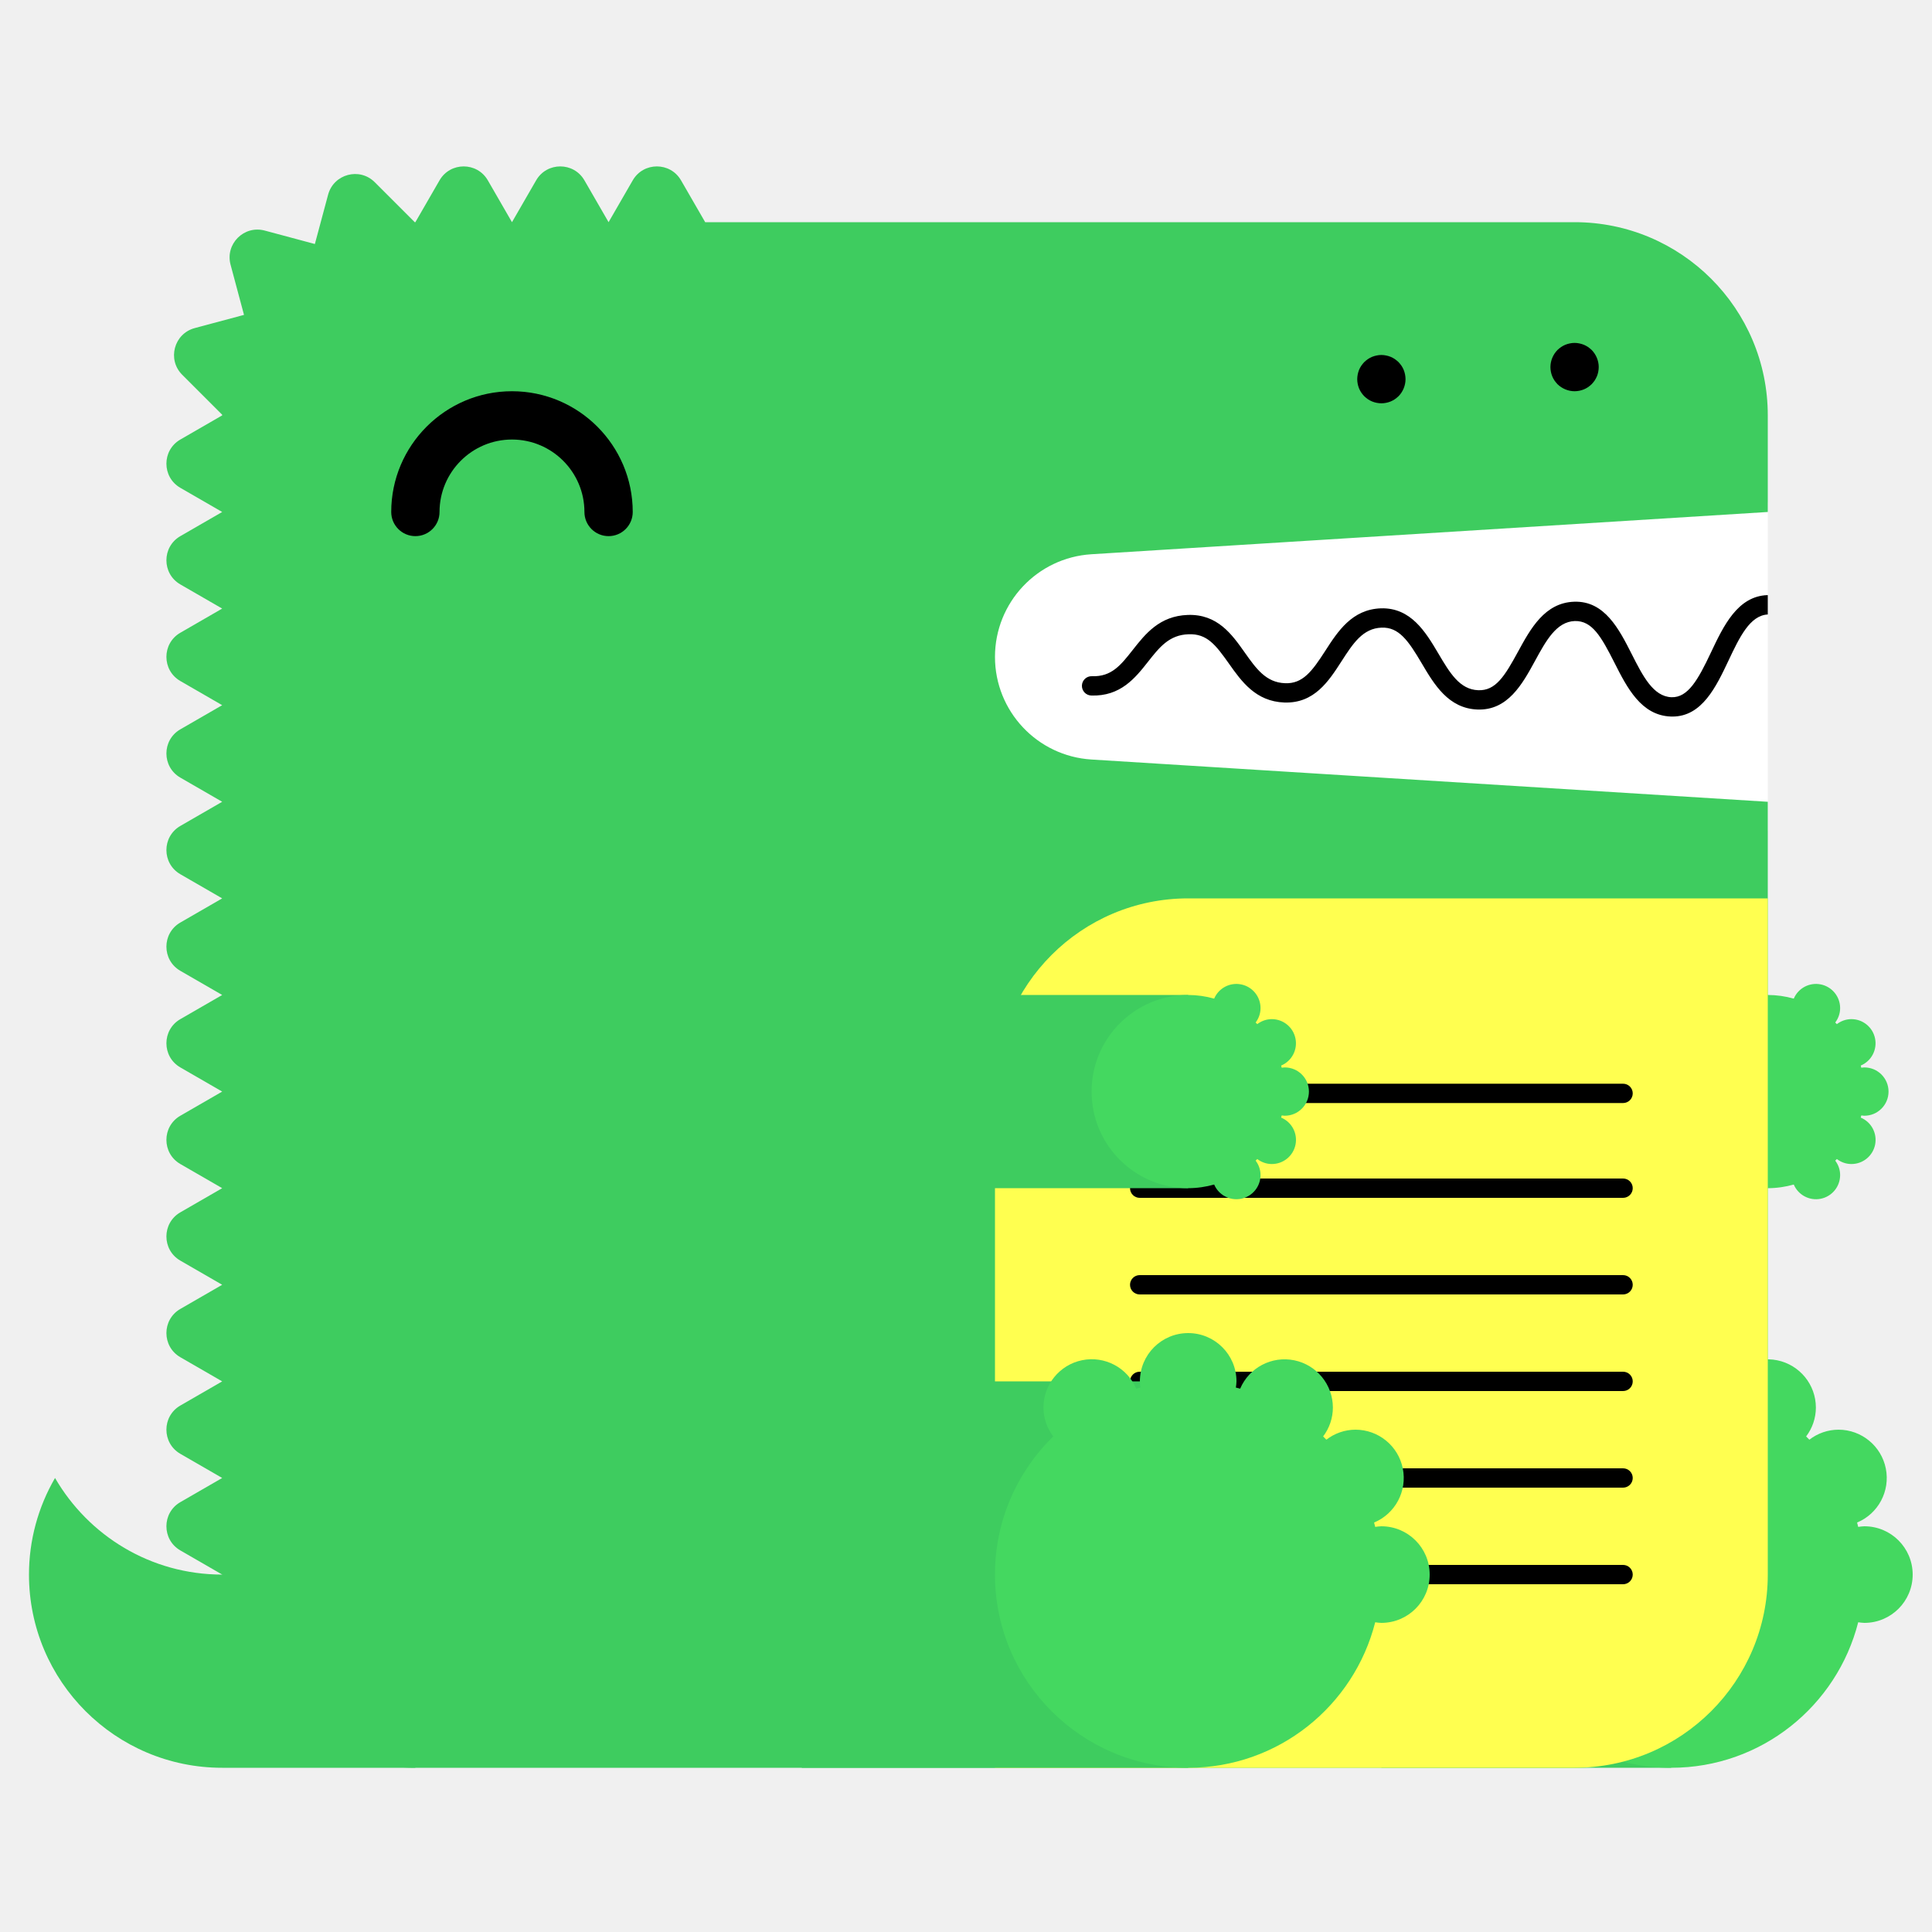
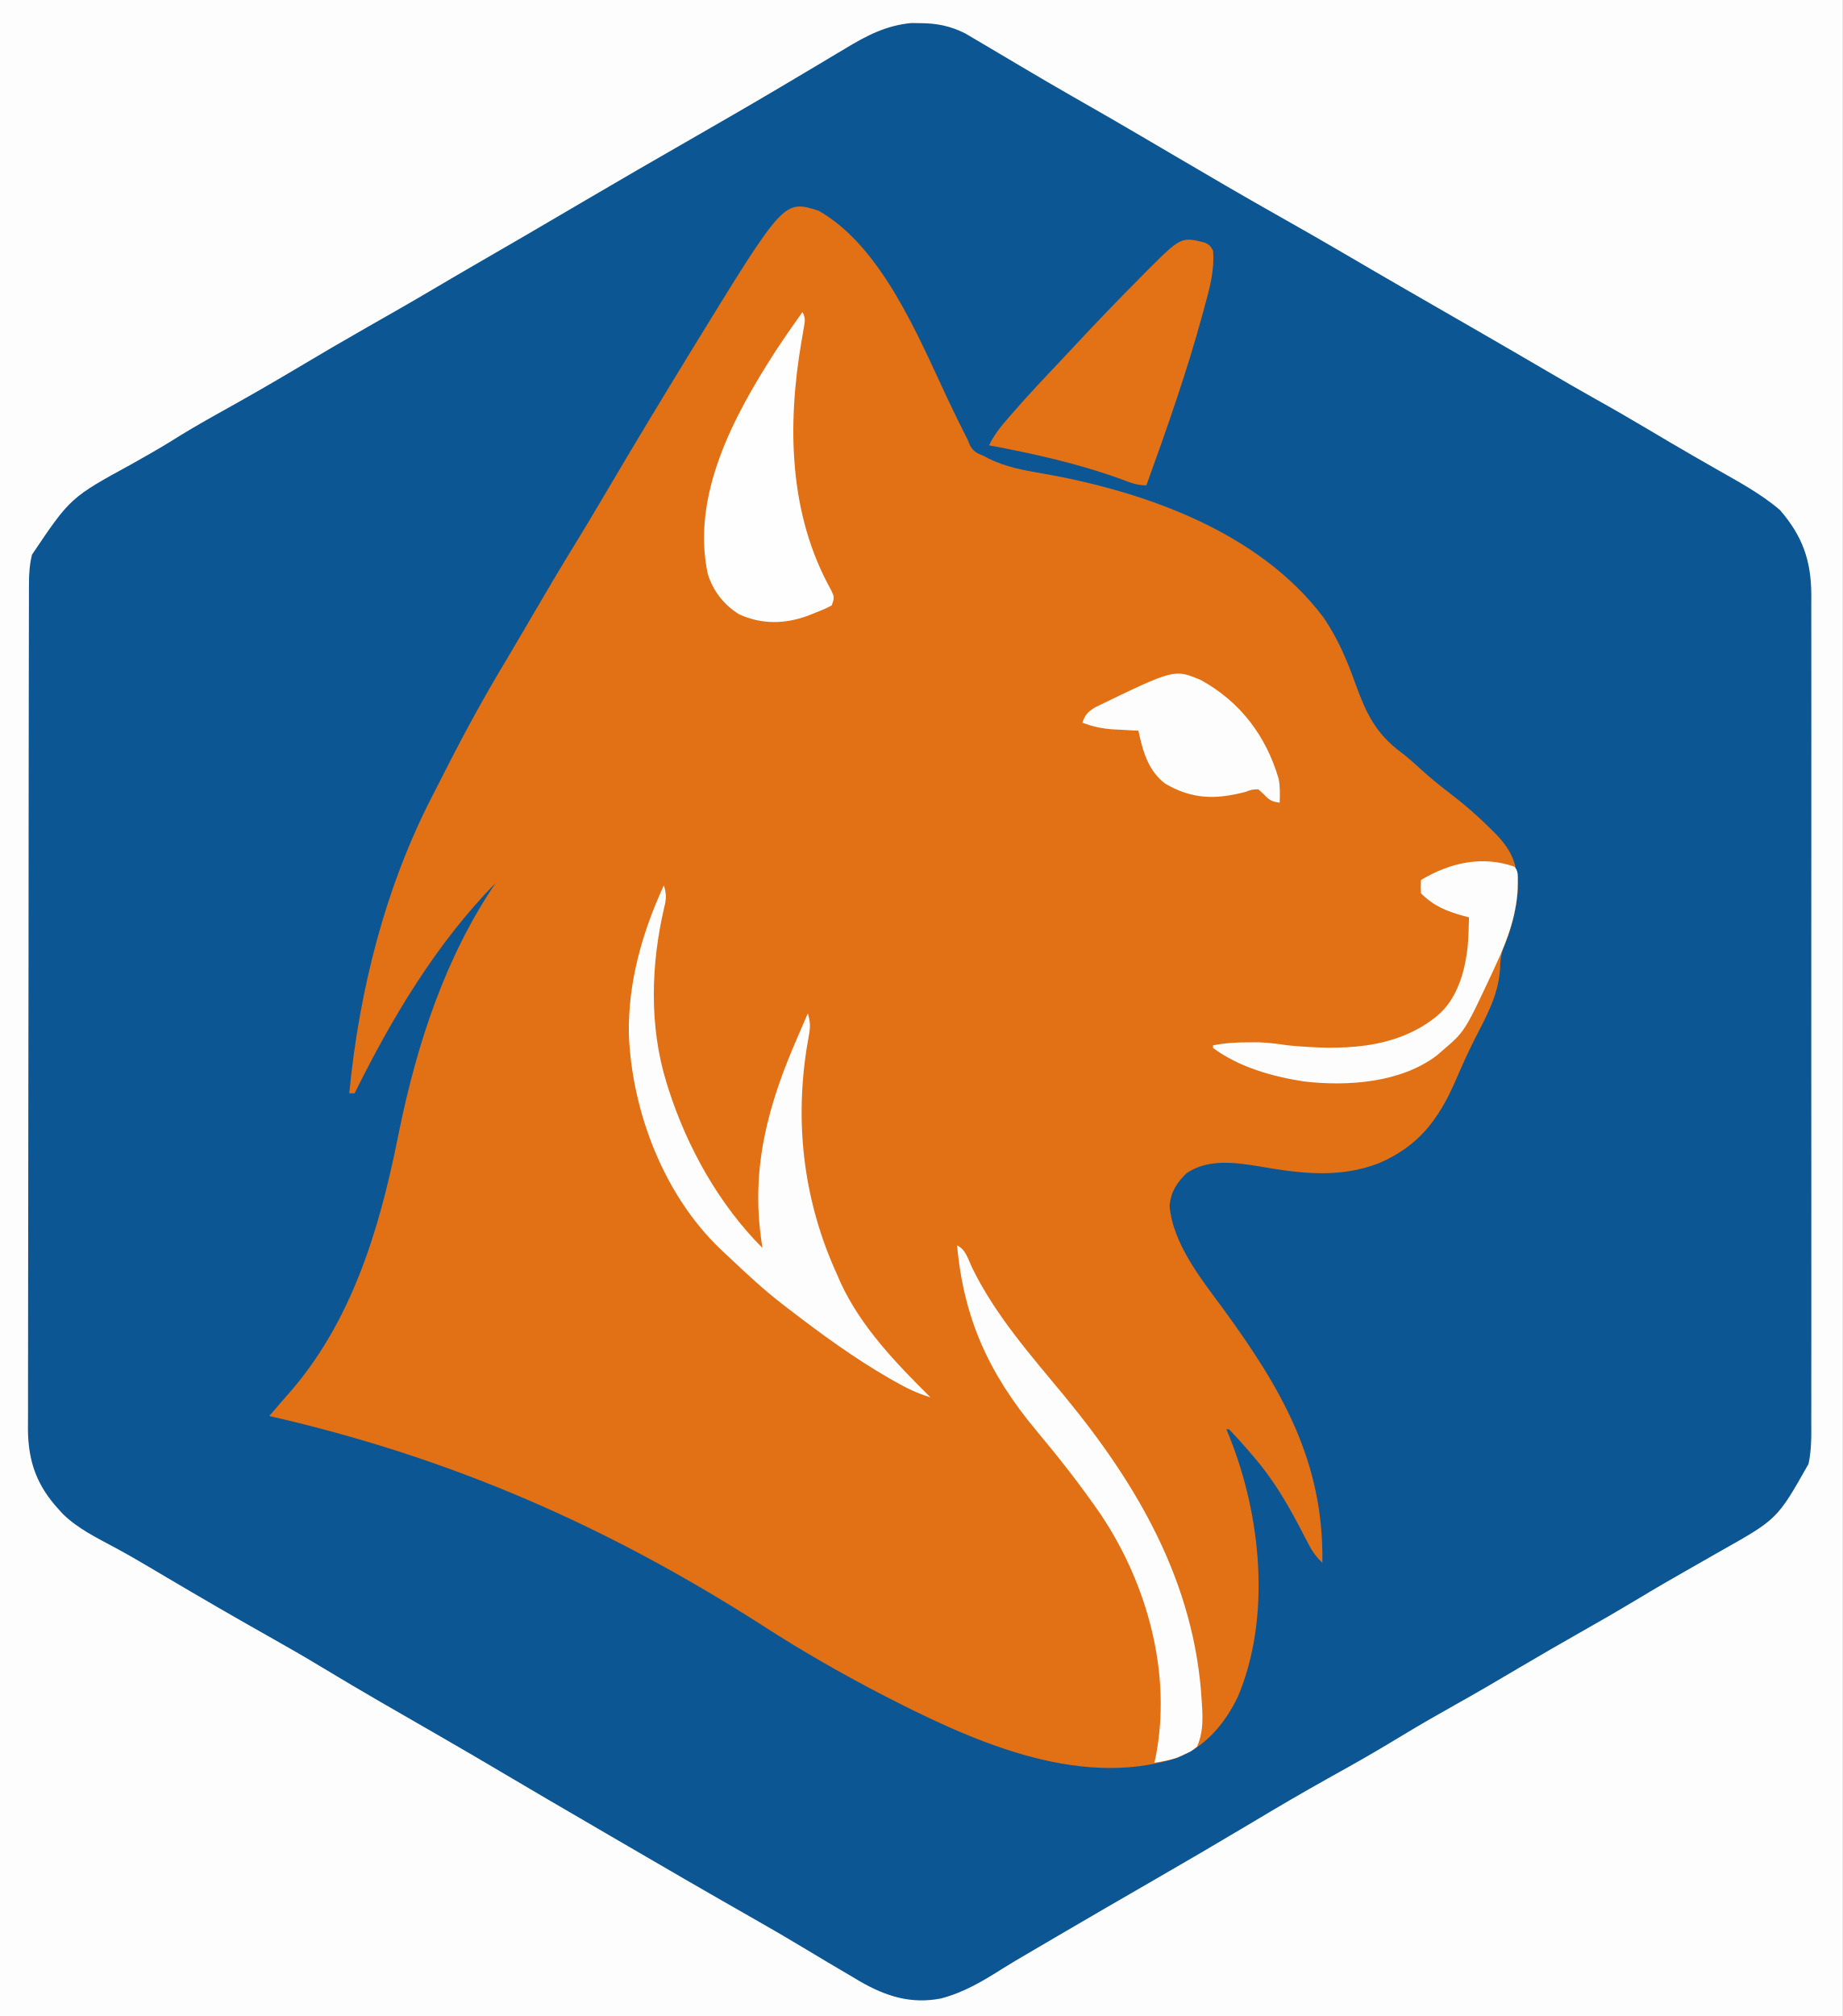
- <svg xmlns="http://www.w3.org/2000/svg" width="200" height="200" viewBox="0 0 200 200">
-   <g fill="none" fill-rule="evenodd">
-     <path fill="#FFF" d="M99 52h84v34H99z" />
-     <path d="M23 163c-7.398 0-13.843-4.027-17.303-10A19.886 19.886 0 0 0 3 163c0 11.046 8.954 20 20 20h20v-20H23z" fill="#3ECC5F" />
-     <path d="M112.98 57.376L183 53V43c0-11.046-8.954-20-20-20H73l-2.5-4.33c-1.112-1.925-3.889-1.925-5 0L63 23l-2.5-4.33c-1.111-1.925-3.889-1.925-5 0L53 23l-2.5-4.33c-1.111-1.925-3.889-1.925-5 0L43 23c-.022 0-.042.003-.065.003l-4.142-4.141c-1.57-1.571-4.252-.853-4.828 1.294l-1.369 5.104-5.192-1.392c-2.148-.575-4.111 1.389-3.535 3.536l1.39 5.193-5.102 1.367c-2.148.576-2.867 3.259-1.296 4.83l4.142 4.142c0 .021-.003.042-.003.064l-4.33 2.5c-1.925 1.111-1.925 3.889 0 5L23 53l-4.33 2.5c-1.925 1.111-1.925 3.889 0 5L23 63l-4.33 2.5c-1.925 1.111-1.925 3.889 0 5L23 73l-4.33 2.5c-1.925 1.111-1.925 3.889 0 5L23 83l-4.33 2.5c-1.925 1.111-1.925 3.889 0 5L23 93l-4.33 2.5c-1.925 1.111-1.925 3.889 0 5L23 103l-4.33 2.5c-1.925 1.111-1.925 3.889 0 5L23 113l-4.33 2.5c-1.925 1.111-1.925 3.889 0 5L23 123l-4.33 2.5c-1.925 1.111-1.925 3.889 0 5L23 133l-4.33 2.5c-1.925 1.111-1.925 3.889 0 5L23 143l-4.33 2.5c-1.925 1.111-1.925 3.889 0 5L23 153l-4.33 2.5c-1.925 1.111-1.925 3.889 0 5L23 163c0 11.046 8.954 20 20 20h120c11.046 0 20-8.954 20-20V83l-70.02-4.376A10.645 10.645 0 0 1 103 68c0-5.621 4.37-10.273 9.98-10.624" fill="#3ECC5F" />
-     <path fill="#3ECC5F" d="M143 183h30v-40h-30z" />
-     <path d="M193 158c-.219 0-.428.037-.639.064-.038-.15-.074-.301-.116-.451A5 5 0 0 0 190.32 148a4.96 4.96 0 0 0-3.016 1.036 26.531 26.531 0 0 0-.335-.336 4.955 4.955 0 0 0 1.011-2.987 5 5 0 0 0-9.599-1.959c-.148-.042-.297-.077-.445-.115.027-.211.064-.42.064-.639a5 5 0 0 0-5-5 5 5 0 0 0-5 5c0 .219.037.428.064.639-.148.038-.297.073-.445.115a4.998 4.998 0 0 0-9.599 1.959c0 1.125.384 2.151 1.011 2.987-3.717 3.632-6.031 8.693-6.031 14.3 0 11.046 8.954 20 20 20 9.339 0 17.16-6.41 19.361-15.064.211.027.42.064.639.064a5 5 0 0 0 5-5 5 5 0 0 0-5-5" fill="#44D860" />
-     <path fill="#3ECC5F" d="M153 123h30v-20h-30z" />
-     <path d="M193 115.5a2.5 2.5 0 1 0 0-5c-.109 0-.214.019-.319.032-.02-.075-.037-.15-.058-.225a2.501 2.501 0 0 0-.963-4.807c-.569 0-1.088.197-1.508.518a6.653 6.653 0 0 0-.168-.168c.314-.417.506-.931.506-1.494a2.5 2.5 0 0 0-4.8-.979A9.987 9.987 0 0 0 183 103c-5.522 0-10 4.478-10 10s4.478 10 10 10c.934 0 1.833-.138 2.69-.377a2.5 2.5 0 0 0 4.8-.979c0-.563-.192-1.077-.506-1.494.057-.055.113-.111.168-.168.42.321.939.518 1.508.518a2.5 2.5 0 0 0 .963-4.807c.021-.074.038-.15.058-.225.105.013.21.032.319.032" fill="#44D860" />
-     <path d="M63 55.5a2.5 2.5 0 0 1-2.5-2.5c0-4.136-3.364-7.5-7.5-7.5s-7.5 3.364-7.5 7.5a2.5 2.5 0 1 1-5 0c0-6.893 5.607-12.5 12.5-12.5S65.5 46.107 65.5 53a2.5 2.5 0 0 1-2.5 2.5" fill="#000" />
-     <path d="M103 183h60c11.046 0 20-8.954 20-20V93h-60c-11.046 0-20 8.954-20 20v70z" fill="#FFFF50" />
-     <path d="M168.02 124h-50.04a1 1 0 1 1 0-2h50.04a1 1 0 1 1 0 2m0 20h-50.04a1 1 0 1 1 0-2h50.04a1 1 0 1 1 0 2m0 20h-50.04a1 1 0 1 1 0-2h50.04a1 1 0 1 1 0 2m0-49.814h-50.04a1 1 0 1 1 0-2h50.04a1 1 0 1 1 0 2m0 19.814h-50.04a1 1 0 1 1 0-2h50.04a1 1 0 1 1 0 2m0 20h-50.04a1 1 0 1 1 0-2h50.04a1 1 0 1 1 0 2M183 61.611c-.012 0-.022-.006-.034-.005-3.09.105-4.552 3.196-5.842 5.923-1.346 2.85-2.387 4.703-4.093 4.647-1.889-.068-2.969-2.202-4.113-4.46-1.314-2.594-2.814-5.536-5.963-5.426-3.046.104-4.513 2.794-5.807 5.167-1.377 2.528-2.314 4.065-4.121 3.994-1.927-.07-2.951-1.805-4.136-3.813-1.321-2.236-2.848-4.75-5.936-4.664-2.994.103-4.465 2.385-5.763 4.4-1.373 2.13-2.335 3.428-4.165 3.351-1.973-.07-2.992-1.51-4.171-3.177-1.324-1.873-2.816-3.993-5.895-3.89-2.928.1-4.399 1.97-5.696 3.618-1.232 1.564-2.194 2.802-4.229 2.724a1 1 0 0 0-.072 2c3.017.101 4.545-1.8 5.872-3.487 1.177-1.496 2.193-2.787 4.193-2.855 1.926-.082 2.829 1.115 4.195 3.045 1.297 1.834 2.769 3.914 5.731 4.021 3.103.104 4.596-2.215 5.918-4.267 1.182-1.834 2.202-3.417 4.15-3.484 1.793-.067 2.769 1.35 4.145 3.681 1.297 2.197 2.766 4.686 5.787 4.796 3.125.108 4.634-2.62 5.949-5.035 1.139-2.088 2.214-4.06 4.119-4.126 1.793-.042 2.728 1.595 4.111 4.33 1.292 2.553 2.757 5.445 5.825 5.556l.169.003c3.064 0 4.518-3.075 5.805-5.794 1.139-2.41 2.217-4.68 4.067-4.773v-2z" fill="#000" />
-     <path fill="#3ECC5F" d="M83 183h40v-40H83z" />
-     <path d="M143 158c-.219 0-.428.037-.639.064-.038-.15-.074-.301-.116-.451A5 5 0 0 0 140.32 148a4.96 4.96 0 0 0-3.016 1.036 26.531 26.531 0 0 0-.335-.336 4.955 4.955 0 0 0 1.011-2.987 5 5 0 0 0-9.599-1.959c-.148-.042-.297-.077-.445-.115.027-.211.064-.42.064-.639a5 5 0 0 0-5-5 5 5 0 0 0-5 5c0 .219.037.428.064.639-.148.038-.297.073-.445.115a4.998 4.998 0 0 0-9.599 1.959c0 1.125.384 2.151 1.011 2.987-3.717 3.632-6.031 8.693-6.031 14.3 0 11.046 8.954 20 20 20 9.339 0 17.16-6.41 19.361-15.064.211.027.42.064.639.064a5 5 0 0 0 5-5 5 5 0 0 0-5-5" fill="#44D860" />
-     <path fill="#3ECC5F" d="M83 123h40v-20H83z" />
-     <path d="M133 115.5a2.5 2.5 0 1 0 0-5c-.109 0-.214.019-.319.032-.02-.075-.037-.15-.058-.225a2.501 2.501 0 0 0-.963-4.807c-.569 0-1.088.197-1.508.518a6.653 6.653 0 0 0-.168-.168c.314-.417.506-.931.506-1.494a2.5 2.5 0 0 0-4.8-.979A9.987 9.987 0 0 0 123 103c-5.522 0-10 4.478-10 10s4.478 10 10 10c.934 0 1.833-.138 2.69-.377a2.5 2.5 0 0 0 4.8-.979c0-.563-.192-1.077-.506-1.494.057-.055.113-.111.168-.168.42.321.939.518 1.508.518a2.5 2.5 0 0 0 .963-4.807c.021-.074.038-.15.058-.225.105.013.21.032.319.032" fill="#44D860" />
-     <path d="M143 41.75c-.16 0-.33-.02-.49-.05a2.52 2.52 0 0 1-.47-.14c-.15-.06-.29-.14-.431-.23-.13-.09-.259-.2-.38-.31-.109-.12-.219-.24-.309-.38s-.17-.28-.231-.43a2.619 2.619 0 0 1-.189-.96c0-.16.02-.33.05-.49.03-.16.08-.31.139-.47.061-.15.141-.29.231-.43.09-.13.2-.26.309-.38.121-.11.25-.22.38-.31.141-.09.281-.17.431-.23.149-.06.31-.11.47-.14.32-.07.65-.07.98 0 .159.03.32.08.47.14.149.06.29.14.43.23.13.09.259.2.38.31.11.12.22.25.31.38.09.14.17.28.23.43.06.16.11.31.14.47.029.16.05.33.05.49 0 .66-.271 1.31-.73 1.77-.121.11-.25.22-.38.31-.14.09-.281.17-.43.23a2.565 2.565 0 0 1-.96.19m20-1.25c-.66 0-1.3-.27-1.771-.73a3.802 3.802 0 0 1-.309-.38c-.09-.14-.17-.28-.231-.43a2.619 2.619 0 0 1-.189-.96c0-.66.27-1.3.729-1.77.121-.11.25-.22.38-.31.141-.09.281-.17.431-.23.149-.06.31-.11.47-.14.32-.07.66-.07.98 0 .159.03.32.08.47.14.149.06.29.14.43.23.13.09.259.2.38.31.459.47.73 1.11.73 1.77 0 .16-.021.33-.05.49-.03.16-.08.32-.14.47-.07.15-.14.29-.23.43-.09.13-.2.26-.31.38-.121.11-.25.22-.38.31-.14.09-.281.17-.43.23a2.565 2.565 0 0 1-.96.19" fill="#000" />
-   </g>
+ <svg xmlns="http://www.w3.org/2000/svg" version="1.1" width="691" height="756">
+   <path d="M0 0 C228.03 0 456.06 0 691 0 C691 249.48 691 498.96 691 756 C462.97 756 234.94 756 0 756 C0 506.52 0 257.04 0 0 Z " fill="#0C5793" transform="translate(0,0)" />
+   <path d="M0 0 C23.667 13.393 37.373 47.03 48.422 70.555 C50.863 75.747 53.414 80.879 56 86 C56.295 86.713 56.59 87.425 56.894 88.16 C58.291 90.484 59.519 90.977 62 92 C62.607 92.32 63.213 92.64 63.839 92.969 C70.248 96.12 76.782 97.314 83.784 98.522 C122.008 105.18 165.176 120.29 189.438 152.562 C194.819 160.457 198.235 168.549 201.438 177.5 C205.336 188.28 208.984 196.029 218.375 203.016 C220.984 204.988 223.353 207.089 225.75 209.312 C229.622 212.857 233.645 216.07 237.812 219.25 C242.91 223.171 247.631 227.335 252.188 231.875 C252.998 232.678 252.998 232.678 253.825 233.497 C260.701 240.497 262.352 245.922 262.293 255.492 C261.693 262.676 259.729 269.969 256.891 276.586 C255.86 279.38 255.728 281.717 255.625 284.688 C254.909 294.342 250.55 302.038 246.209 310.538 C243.561 315.757 241.193 321.065 238.875 326.438 C232.578 340.853 225.012 350.845 210.297 357.16 C195.286 363.009 180.563 361.034 165.027 358.334 C155.995 356.87 145.946 355.514 138 361 C134.33 364.65 132.223 367.817 131.688 373.062 C132.817 387.298 143.449 400.451 151.647 411.619 C173.505 441.485 189.623 468.977 189 507 C186.314 504.605 184.851 502.104 183.215 498.914 C182.689 497.907 182.164 496.9 181.622 495.862 C181.066 494.794 180.51 493.726 179.938 492.625 C174.989 483.312 169.928 474.958 163 467 C162.148 466.011 161.296 465.023 160.418 464.004 C158.32 461.622 156.235 459.255 154 457 C153.67 457 153.34 457 153 457 C153.387 457.935 153.773 458.869 154.172 459.832 C165.991 489.301 169.891 527.304 157.371 557.137 C152.472 567.367 145.157 576.084 134.336 580.258 C96.636 592.236 55.894 573.037 23 556.041 C8.305 548.39 -6.024 540.186 -19.957 531.219 C-78.973 493.325 -137.815 467.556 -206 452 C-205.196 451.072 -204.391 450.144 -203.562 449.188 C-203.009 448.535 -202.456 447.883 -201.887 447.211 C-200.616 445.721 -199.326 444.248 -198.02 442.789 C-175.174 416.407 -164.89 382.546 -158.068 349.027 C-157.927 348.335 -157.786 347.643 -157.641 346.93 C-157.501 346.245 -157.362 345.56 -157.218 344.854 C-150.544 312.294 -139.842 279.646 -121 252 C-143.368 274.818 -159.886 302.496 -174 331 C-174.66 331 -175.32 331 -176 331 C-172.228 292.253 -162.491 253.468 -144.449 218.742 C-142.559 215.09 -140.692 211.426 -138.832 207.758 C-131.931 194.221 -124.655 181.025 -116.807 168.019 C-114.78 164.632 -112.783 161.229 -110.793 157.82 C-110.431 157.201 -110.07 156.581 -109.697 155.943 C-108.96 154.679 -108.222 153.416 -107.485 152.152 C-102.066 142.868 -96.6 133.618 -90.958 124.467 C-87.425 118.726 -83.984 112.933 -80.562 107.125 C-69.874 88.984 -59.01 70.949 -48 53 C-47.377 51.983 -46.753 50.965 -46.111 49.917 C-12.955 -4.064 -12.955 -4.064 0 0 Z " fill="#E27116" transform="translate(307,79)" />
+   <path d="M0 0 C228.03 0 456.06 0 691 0 C691 249.48 691 498.96 691 756 C462.97 756 234.94 756 0 756 C0 506.52 0 257.04 0 0 Z M316.75 18.375 C315.706 18.996 314.661 19.618 313.585 20.258 C311.428 21.542 309.274 22.831 307.122 24.125 C302.47 26.919 297.798 29.678 293.125 32.438 C292.234 32.965 291.342 33.493 290.424 34.037 C280.116 40.133 269.734 46.1 259.354 52.071 C239.335 63.574 239.335 63.574 219.404 75.226 C205.218 83.598 190.974 91.869 176.711 100.108 C171.812 102.942 166.933 105.806 162.062 108.688 C154.033 113.434 145.924 118.041 137.817 122.654 C128.924 127.717 120.1 132.881 111.312 138.125 C101.446 144.013 91.483 149.693 81.438 155.27 C75.304 158.683 69.295 162.206 63.355 165.949 C58.819 168.722 54.19 171.32 49.562 173.938 C26.405 186.594 26.405 186.594 12 208 C11.112 211.647 10.872 215.037 10.866 218.785 C10.861 219.948 10.857 221.111 10.852 222.31 C10.852 223.583 10.853 224.857 10.853 226.169 C10.85 227.539 10.846 228.909 10.842 230.279 C10.832 234.044 10.828 237.808 10.825 241.572 C10.821 245.632 10.812 249.692 10.803 253.752 C10.783 263.557 10.773 273.361 10.764 283.166 C10.76 287.785 10.755 292.404 10.749 297.023 C10.732 312.38 10.718 327.737 10.711 343.094 C10.709 347.078 10.707 351.062 10.705 355.046 C10.704 356.036 10.704 357.026 10.703 358.046 C10.695 374.085 10.67 390.124 10.637 406.163 C10.604 422.636 10.586 439.108 10.583 455.58 C10.581 464.827 10.572 474.073 10.547 483.32 C10.525 491.194 10.517 499.069 10.526 506.944 C10.531 510.959 10.529 514.974 10.51 518.99 C10.492 522.672 10.493 526.353 10.509 530.034 C10.512 531.986 10.496 533.937 10.479 535.888 C10.567 548.011 13.77 557.051 22 566 C22.527 566.581 23.054 567.163 23.598 567.762 C29.249 573.284 36.349 576.691 43.238 580.41 C47.593 582.762 51.87 585.224 56.125 587.75 C57.531 588.582 58.937 589.414 60.344 590.246 C61.454 590.903 61.454 590.903 62.586 591.574 C75.341 599.11 88.149 606.551 101.062 613.812 C107.824 617.616 114.541 621.469 121.175 625.491 C135.354 634.077 149.76 642.293 164.125 650.562 C173.056 655.705 181.952 660.903 190.817 666.159 C200.508 671.902 210.242 677.57 219.977 683.238 C222.965 684.98 225.951 686.724 228.938 688.469 C247.3 699.198 265.706 709.852 284.188 720.375 C289.999 723.685 295.779 727.036 301.5 730.5 C307.58 734.166 313.68 737.797 319.812 741.375 C320.672 741.887 321.532 742.4 322.418 742.928 C332.232 748.612 341.681 751.629 352.992 749.414 C361.622 747.114 368.585 742.963 376.038 738.231 C379.296 736.187 382.617 734.253 385.938 732.312 C386.635 731.903 387.332 731.494 388.05 731.073 C390.366 729.713 392.683 728.356 395 727 C395.883 726.483 396.766 725.966 397.676 725.434 C409.241 718.667 420.827 711.938 432.438 705.25 C444.396 698.359 456.309 691.398 468.16 684.324 C470.44 682.965 472.719 681.607 475 680.25 C475.575 679.908 476.151 679.565 476.744 679.212 C486.099 673.652 495.555 668.291 505.072 663.011 C512.324 658.975 519.455 654.773 526.549 650.466 C532.758 646.709 539.046 643.113 545.375 639.562 C553.773 634.851 562.088 630.02 570.363 625.095 C578.005 620.559 585.714 616.145 593.438 611.75 C604.247 605.602 604.247 605.602 614.938 599.25 C620.696 595.755 626.521 592.394 632.375 589.062 C635.917 587.043 639.459 585.021 643 583 C644.214 582.308 644.214 582.308 645.452 581.603 C666.663 569.664 666.663 569.664 678.36 548.969 C679.555 543.425 679.411 537.873 679.381 532.223 C679.384 530.848 679.389 529.473 679.395 528.098 C679.408 524.343 679.401 520.588 679.392 516.833 C679.385 512.774 679.396 508.716 679.404 504.657 C679.417 496.715 679.415 488.774 679.406 480.832 C679.399 474.376 679.398 467.92 679.401 461.464 C679.402 460.544 679.402 459.624 679.403 458.676 C679.404 456.807 679.405 454.938 679.406 453.069 C679.414 435.556 679.404 418.043 679.388 400.529 C679.375 385.512 679.377 370.495 679.391 355.478 C679.407 338.026 679.413 320.574 679.404 303.122 C679.403 301.26 679.402 299.398 679.401 297.536 C679.401 296.162 679.401 296.162 679.4 294.76 C679.397 288.314 679.402 281.868 679.409 275.422 C679.417 267.563 679.415 259.704 679.399 251.845 C679.391 247.838 679.388 243.831 679.398 239.823 C679.407 236.151 679.402 232.478 679.386 228.806 C679.381 226.857 679.391 224.908 679.401 222.96 C679.315 210.062 676.084 201.071 667.688 191.312 C660.494 185.123 652.025 180.615 643.812 175.938 C641.498 174.612 639.184 173.285 636.871 171.957 C636.292 171.625 635.713 171.293 635.117 170.951 C629.506 167.727 623.938 164.432 618.375 161.125 C611.707 157.166 605.008 153.282 598.233 149.509 C592.321 146.205 586.471 142.795 580.625 139.375 C572.14 134.412 563.642 129.472 555.125 124.562 C553.508 123.63 553.508 123.63 551.858 122.679 C548.573 120.786 545.286 118.893 542 117 C537.625 114.48 533.25 111.959 528.875 109.438 C527.8 108.818 526.724 108.198 525.616 107.559 C518.333 103.357 511.07 99.122 503.812 94.875 C496.078 90.35 488.31 85.893 480.5 81.5 C466.78 73.779 453.202 65.819 439.628 57.845 C436.523 56.021 433.418 54.198 430.312 52.375 C429.695 52.013 429.078 51.65 428.443 51.277 C419.848 46.232 411.22 41.248 402.554 36.325 C396.184 32.698 389.867 28.988 383.562 25.25 C380.86 23.651 378.156 22.052 375.453 20.453 C373.897 19.531 372.343 18.609 370.789 17.684 C368.885 16.553 366.975 15.431 365.062 14.312 C363.533 13.41 363.533 13.41 361.973 12.488 C356.452 9.724 351.333 8.709 345.188 8.688 C344.067 8.671 342.947 8.654 341.793 8.637 C332.254 9.55 324.843 13.463 316.75 18.375 Z " fill="#FEFDFD" transform="translate(0,0)" />
+   <path d="M0 0 C0.937 2.997 1.006 4.901 0.223 7.93 C-4.855 29.415 -5.593 52.75 1 74 C1.241 74.778 1.483 75.557 1.731 76.359 C8.743 98.2 20.659 119.659 37 136 C36.856 135.045 36.711 134.09 36.562 133.105 C32.622 105.659 39.161 82.116 50.083 57.101 C51.404 54.074 52.701 51.037 54 48 C54.912 50.974 55.012 53.058 54.441 56.105 C54.302 56.911 54.163 57.717 54.02 58.547 C53.869 59.419 53.718 60.29 53.562 61.188 C49.013 90.33 52.698 119.196 65 146 C65.405 146.937 65.81 147.874 66.227 148.84 C73.902 165.559 87.087 179.181 100 192 C95.168 190.57 90.919 188.489 86.562 186 C85.865 185.603 85.168 185.207 84.449 184.798 C71.258 177.195 59.054 168.275 47 159 C46.085 158.301 45.17 157.603 44.227 156.883 C37.671 151.77 31.578 146.181 25.549 140.465 C24.13 139.123 22.698 137.793 21.266 136.465 C0.069 116.223 -11.893 85.089 -13.125 56.055 C-13.502 36.477 -8.13 17.698 0 0 Z " fill="#FEFDFD" transform="translate(249,332)" />
+   <path d="M0 0 C1.875 1.062 1.875 1.062 3 3 C3.62 10.463 1.711 17.087 -0.25 24.25 C-0.422 24.887 -0.593 25.524 -0.77 26.18 C-6.706 48.128 -14.286 69.623 -22 91 C-25.537 91 -27.813 90.061 -31.125 88.812 C-47.442 82.86 -63.935 79.199 -81 76 C-79.152 72.076 -76.643 69.005 -73.812 65.75 C-73.285 65.139 -72.757 64.529 -72.214 63.9 C-66.305 57.117 -60.135 50.583 -53.944 44.058 C-52.028 42.03 -50.125 39.99 -48.227 37.945 C-40.578 29.725 -32.784 21.657 -24.875 13.688 C-23.986 12.786 -23.097 11.884 -22.181 10.954 C-8.997 -2.249 -8.997 -2.249 0 0 Z " fill="#E37217" transform="translate(452,91)" />
+   <path d="M0 0 C1.221 2.441 0.935 3.345 0.477 6 C0.343 6.806 0.208 7.611 0.07 8.441 C-0.077 9.286 -0.224 10.13 -0.375 11 C-5.769 42.513 -5.164 75.884 10.777 104.348 C12 107 12 107 11 110 C8.418 111.352 8.418 111.352 5.188 112.625 C4.129 113.05 3.071 113.476 1.98 113.914 C-6.639 117.055 -15.242 117.213 -23.707 113.391 C-29.385 109.947 -33.518 104.643 -35.504 98.305 C-41.847 68.835 -25.814 39.073 -10.361 15.076 C-7.016 9.974 -3.55 4.962 0 0 Z " fill="#FFFEFE" transform="translate(301,117)" />
+   <path d="M0 0 C3.241 1.621 4.079 5.086 5.562 8.25 C14.276 26.187 27.699 41.327 40.33 56.609 C67.93 90.083 89.18 126.778 91.75 170.875 C91.836 172.214 91.836 172.214 91.923 173.579 C92.173 178.831 92.098 183.13 90 188 C87.828 189.742 87.828 189.742 85.25 190.875 C84.41 191.264 83.569 191.654 82.703 192.055 C79.81 193.066 77.031 193.583 74 194 C74.144 193.366 74.289 192.732 74.438 192.078 C80.636 160.913 71.483 127.317 54.062 101.188 C46.476 90.105 38.188 79.603 29.581 69.301 C12.012 48.23 2.454 27.484 0 0 Z " fill="#FEFDFD" transform="translate(359,467)" />
+   <path d="M0 0 C1.703 1.703 1.253 3.791 1.312 6.125 C1.221 17.134 -2.404 27.145 -7 37 C-7.398 37.863 -7.797 38.726 -8.208 39.615 C-18.594 61.845 -18.594 61.845 -27 69 C-27.659 69.574 -28.317 70.147 -28.996 70.738 C-42.623 81.12 -62.638 82.437 -78.965 80.539 C-90.838 78.689 -103.238 75.194 -113 68 C-113 67.67 -113 67.34 -113 67 C-108.47 66.12 -104.175 65.866 -99.562 65.875 C-98.306 65.872 -97.049 65.87 -95.754 65.867 C-92.09 65.997 -88.624 66.464 -85 67 C-65.671 68.843 -44.814 68.916 -29 56 C-21.386 49.707 -18.455 39.24 -17.469 29.691 C-17.189 26.13 -17.056 22.572 -17 19 C-17.652 18.83 -18.305 18.66 -18.977 18.484 C-25.429 16.695 -30.2 14.8 -35 10 C-35.125 7.375 -35.125 7.375 -35 5 C-24.301 -1.419 -12.125 -4.279 0 0 Z " fill="#FEFDFD" transform="translate(568,325)" />
+   <path d="M0 0 C14.746 8.149 24.439 20.941 29.121 37.008 C29.736 39.987 29.582 42.927 29.523 45.957 C26.589 45.538 25.634 45.078 23.586 42.832 C22.905 42.213 22.225 41.595 21.523 40.957 C19.195 41.002 19.195 41.002 16.523 41.957 C5.461 44.818 -3.224 44.738 -13.371 38.859 C-19.854 34.017 -21.86 26.501 -23.477 18.957 C-24.49 18.908 -25.503 18.859 -26.547 18.809 C-27.898 18.734 -29.25 18.658 -30.602 18.582 C-31.599 18.536 -31.599 18.536 -32.617 18.488 C-36.875 18.238 -40.497 17.482 -44.477 15.957 C-43.436 12.94 -42.52 11.985 -39.781 10.246 C-9.991 -4.208 -9.991 -4.208 0 0 Z " fill="#FEFDFD" transform="translate(450.4766,255.043)" />
</svg>
